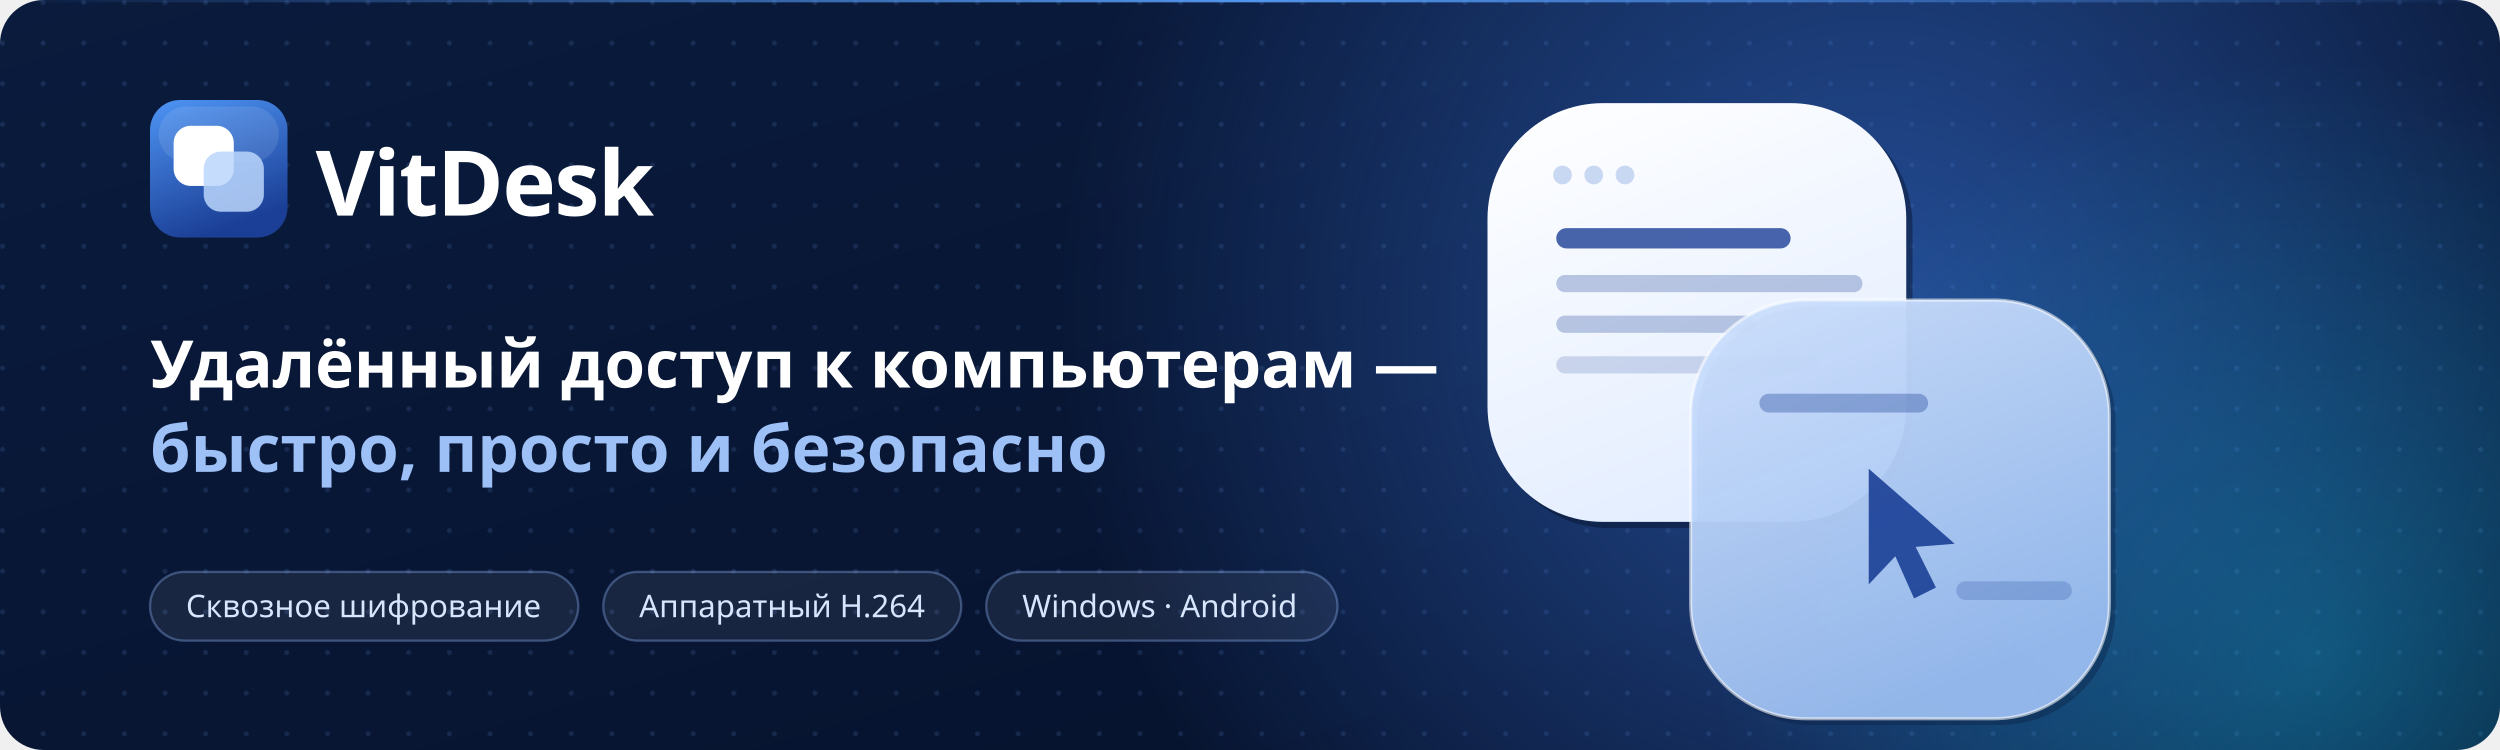
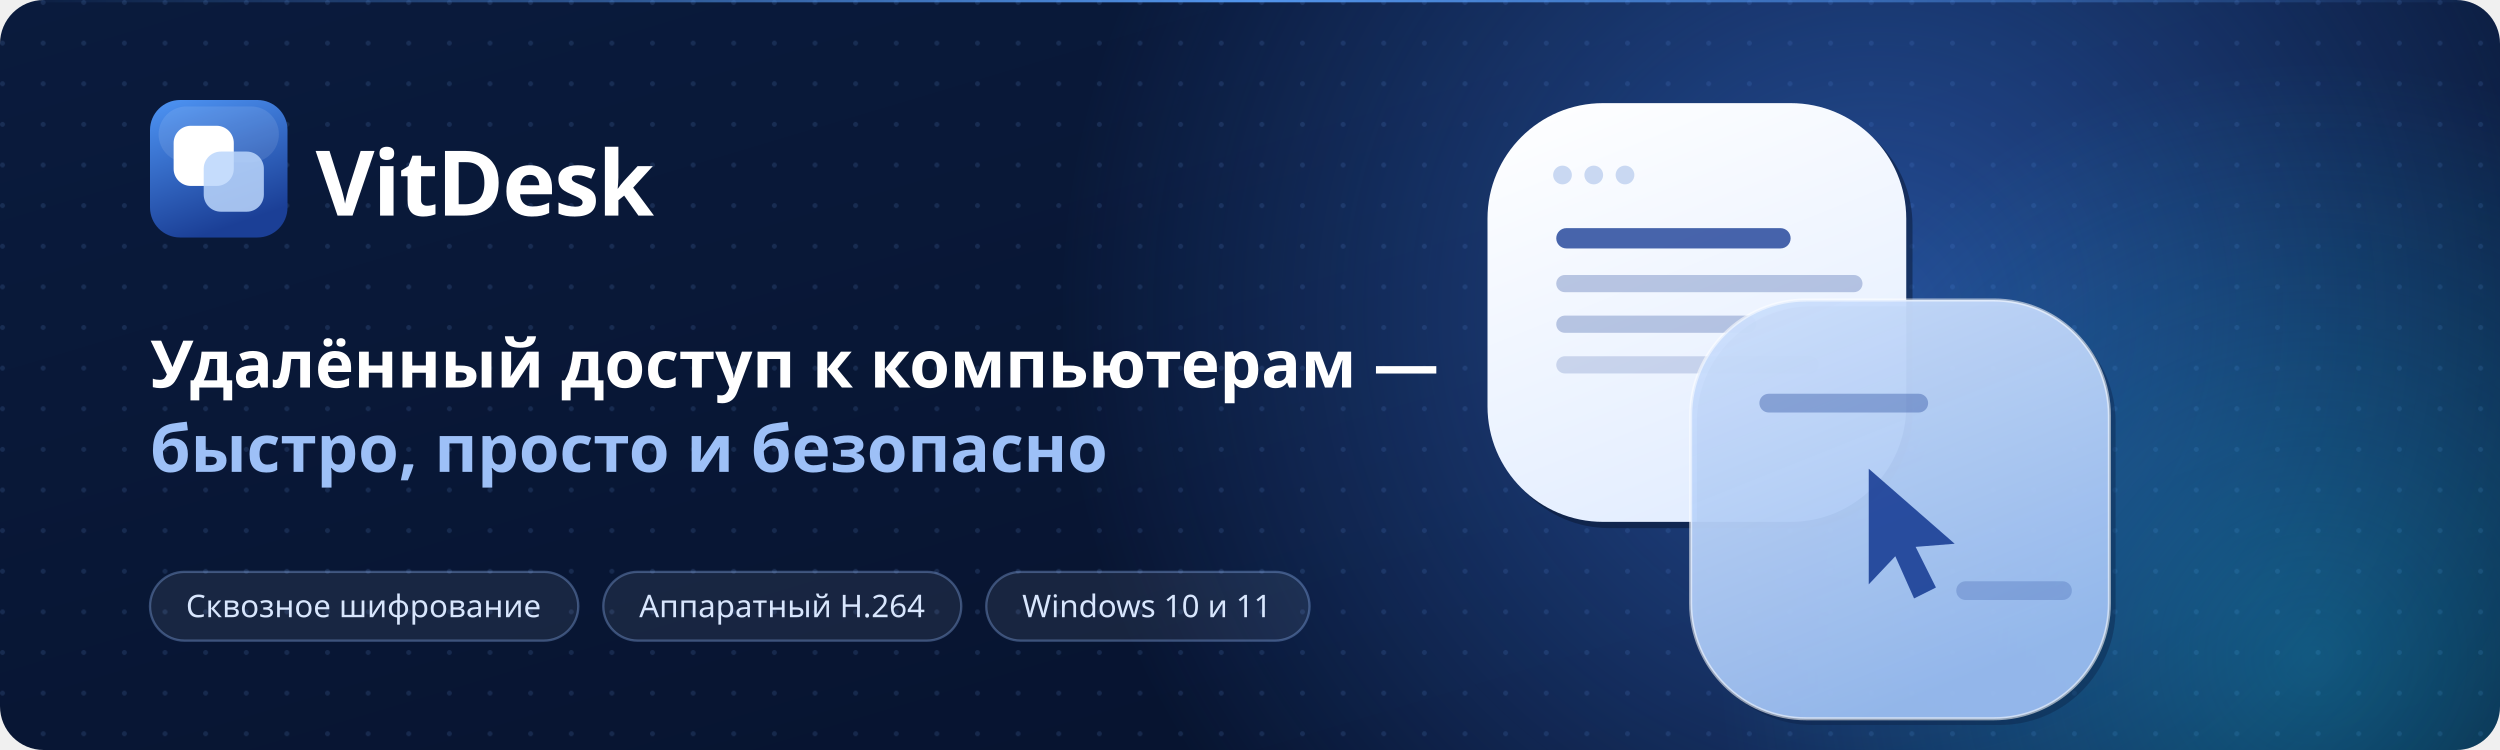
<svg xmlns="http://www.w3.org/2000/svg" viewBox="0 0 1600 480" width="1600" height="480" font-family="Noto Sans, Segoe UI, Helvetica, Arial, sans-serif">
  <defs>
    <linearGradient id="bg" x1="0" y1="0" x2="1" y2="1">
      <stop offset="0" stop-color="#0A1B3D" />
      <stop offset="1" stop-color="#06112B" />
    </linearGradient>
    <linearGradient id="mark" x1="0" y1="0" x2="0.35" y2="1">
      <stop offset="0" stop-color="#4E95F5" />
      <stop offset="1" stop-color="#1B3F96" />
    </linearGradient>
    <radialGradient id="glow" cx="0.5" cy="0.5" r="0.5">
      <stop offset="0" stop-color="#3C7BE8" stop-opacity="0.55" />
      <stop offset="1" stop-color="#3C7BE8" stop-opacity="0" />
    </radialGradient>
    <radialGradient id="glow2" cx="0.5" cy="0.5" r="0.5">
      <stop offset="0" stop-color="#17D1F5" stop-opacity="0.30" />
      <stop offset="1" stop-color="#17D1F5" stop-opacity="0" />
    </radialGradient>
    <linearGradient id="screen" x1="0" y1="0" x2="0.4" y2="1">
      <stop offset="0" stop-color="#FFFFFF" />
      <stop offset="1" stop-color="#E4EEFF" />
    </linearGradient>
    <linearGradient id="glass" x1="0" y1="0" x2="0.4" y2="1">
      <stop offset="0" stop-color="#CFE1FD" stop-opacity="0.96" />
      <stop offset="1" stop-color="#9FC2F6" stop-opacity="0.92" />
    </linearGradient>
    <linearGradient id="fade" x1="0" y1="0" x2="1" y2="0">
      <stop offset="0" stop-color="#5AA2FF" stop-opacity="0" />
      <stop offset="0.5" stop-color="#5AA2FF" stop-opacity="0.9" />
      <stop offset="1" stop-color="#5AA2FF" stop-opacity="0" />
    </linearGradient>
    <pattern id="dots" width="26" height="26" patternUnits="userSpaceOnUse">
      <circle cx="1.6" cy="1.6" r="1.6" fill="#7FB0FF" opacity="0.13" />
    </pattern>
    <clipPath id="card">
      <rect width="1600" height="480" rx="28" />
    </clipPath>
  </defs>
  <g clip-path="url(#card)">
    <rect width="1600" height="480" fill="url(#bg)" />
    <rect width="1600" height="480" fill="url(#dots)" />
    <circle cx="1200" cy="200" r="520" fill="url(#glow)" />
    <circle cx="1480" cy="420" r="380" fill="url(#glow2)" />
    <rect x="0" y="0" width="1600" height="1.5" fill="url(#fade)" />
    <g>
      <rect x="956" y="70" width="268" height="268" rx="74" fill="#061129" opacity="0.45" />
      <rect x="952" y="66" width="268" height="268" rx="74" fill="url(#screen)" />
      <circle cx="1000" cy="112" r="6" fill="#C9D8F2" />
      <circle cx="1020" cy="112" r="6" fill="#C9D8F2" />
      <circle cx="1040" cy="112" r="6" fill="#C9D8F2" />
      <rect x="996" y="146" width="150" height="13" rx="6.5" fill="#1B3F96" opacity="0.80" />
      <rect x="996" y="176" width="196" height="11" rx="5.5" fill="#1B3F96" opacity="0.28" />
      <rect x="996" y="202" width="128" height="11" rx="5.5" fill="#1B3F96" opacity="0.28" />
      <rect x="996" y="228" width="168" height="11" rx="5.5" fill="#1B3F96" opacity="0.18" />
    </g>
    <g>
      <rect x="1086" y="196" width="268" height="268" rx="74" fill="#0A1B3D" opacity="0.35" />
      <rect x="1082" y="192" width="268" height="268" rx="74" fill="url(#glass)" />
      <rect x="1082" y="192" width="268" height="268" rx="74" fill="none" stroke="#FFFFFF" stroke-opacity="0.55" stroke-width="2" />
      <path d="M1196 300 l0 74 17 -18 12 27 14 -7 -13 -26 25 -2 z" fill="#1B3F96" opacity="0.9" />
      <rect x="1126" y="252" width="108" height="12" rx="6" fill="#1B3F96" opacity="0.35" />
      <rect x="1252" y="372" width="74" height="12" rx="6" fill="#1B3F96" opacity="0.22" />
    </g>
    <g transform="translate(96,64) scale(0.6875)">
      <rect width="128" height="128" rx="28" fill="url(#mark)" />
      <rect x="8" y="6" width="112" height="52" rx="26" fill="#FFFFFF" opacity="0.10" />
      <rect x="22" y="24" width="56" height="56" rx="16" fill="#FFFFFF" />
      <rect x="50" y="48" width="56" height="56" rx="16" fill="#BBD6FB" opacity="0.85" />
    </g>
    <text x="202" y="138" font-size="58" font-weight="700" fill="#FFFFFF" letter-spacing="-1">VitDesk</text>
    <text x="96" y="248" font-size="42" font-weight="600" fill="#FFFFFF">Удалённый доступ к компьютерам —</text>
    <text x="96" y="302" font-size="42" font-weight="600" fill="#9DC0F7">быстро, просто и безопасно</text>
    <rect x="96.0" y="366" width="274.1" height="44" rx="22" fill="#FFFFFF" fill-opacity="0.07" stroke="#8FB6F2" stroke-opacity="0.35" stroke-width="1.5" />
    <text x="119.0" y="395" font-size="20" font-weight="500" fill="#D8E6FD">Сквозное шифрование</text>
    <rect x="386.1" y="366" width="229.1" height="44" rx="22" fill="#FFFFFF" fill-opacity="0.07" stroke="#8FB6F2" stroke-opacity="0.35" stroke-width="1.5" />
    <text x="409.1" y="395" font-size="20" font-weight="500" fill="#D8E6FD">Аппаратный H.264</text>
-     <rect x="631.2" y="366" width="224.8" height="44" rx="22" fill="#FFFFFF" fill-opacity="0.07" stroke="#8FB6F2" stroke-opacity="0.35" stroke-width="1.5" />
-     <text x="654.2" y="395" font-size="20" font-weight="500" fill="#D8E6FD">Windows · Android</text>
+     <rect x="631.2" y="366" width="206.9" height="44" rx="22" fill="#FFFFFF" fill-opacity="0.07" stroke="#8FB6F2" stroke-opacity="0.35" stroke-width="1.5" />
+     <text x="654.2" y="395" font-size="20" font-weight="500" fill="#D8E6FD">Windows 10 и 11</text>
  </g>
</svg>
